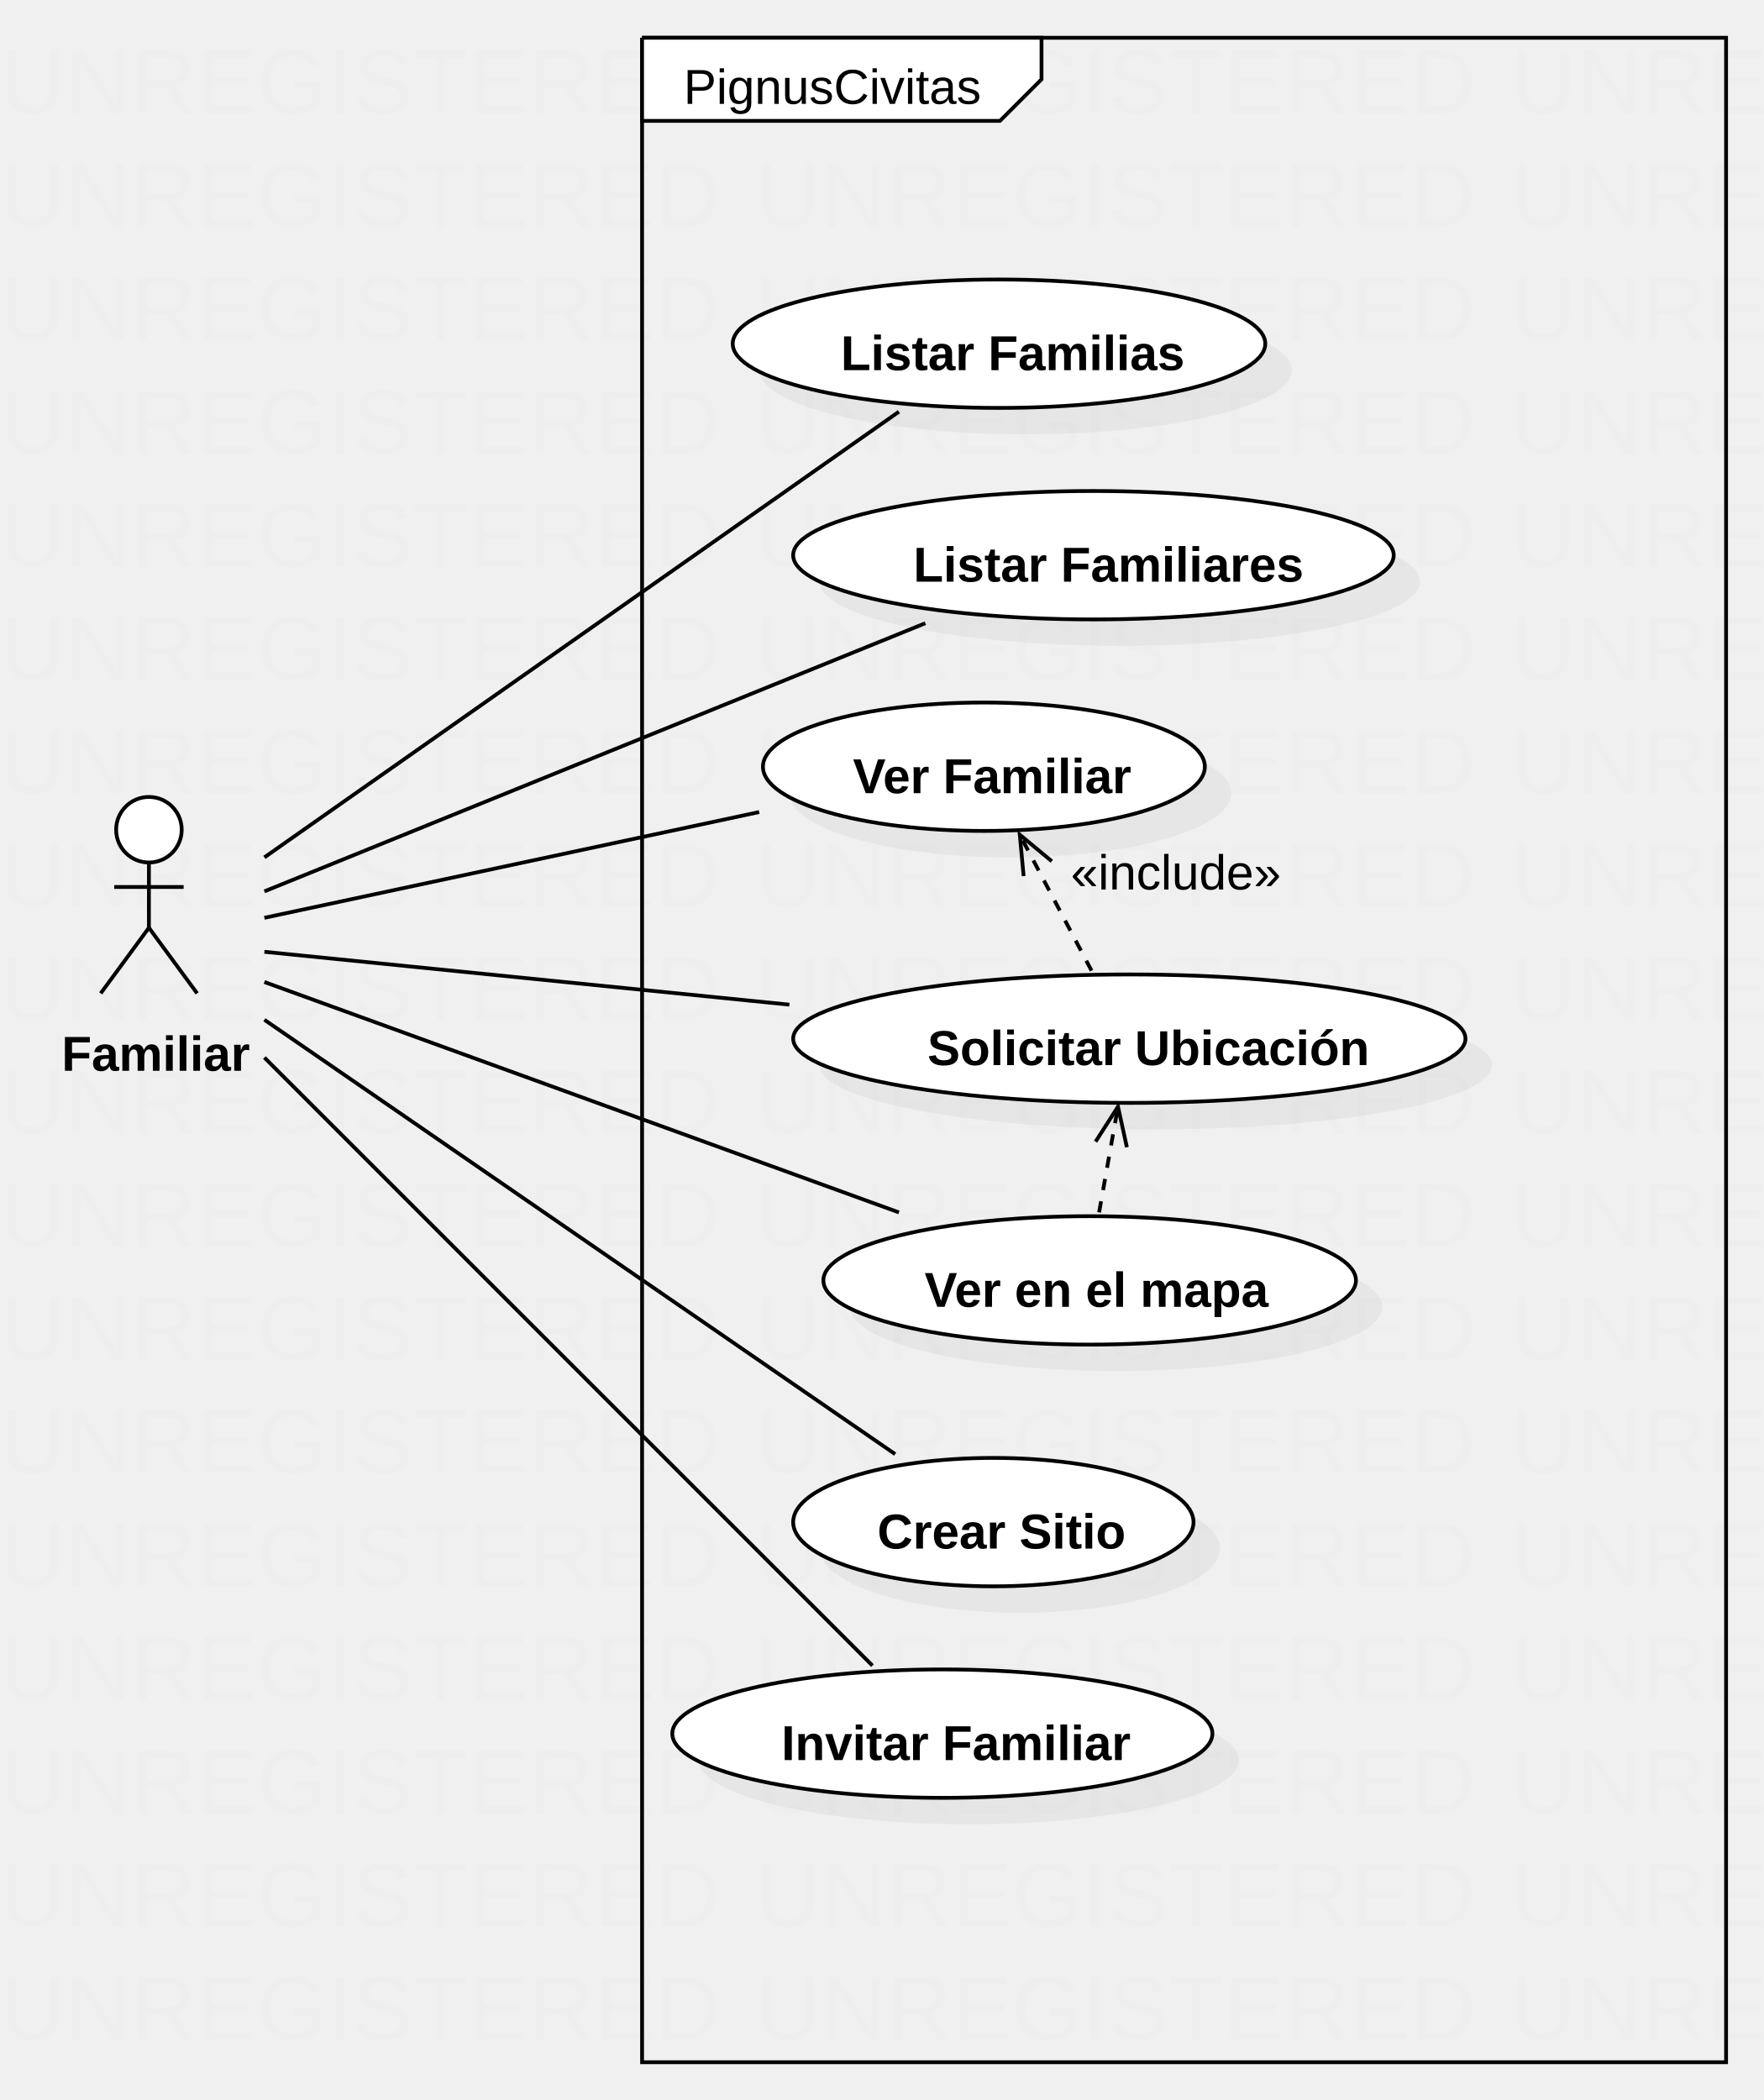
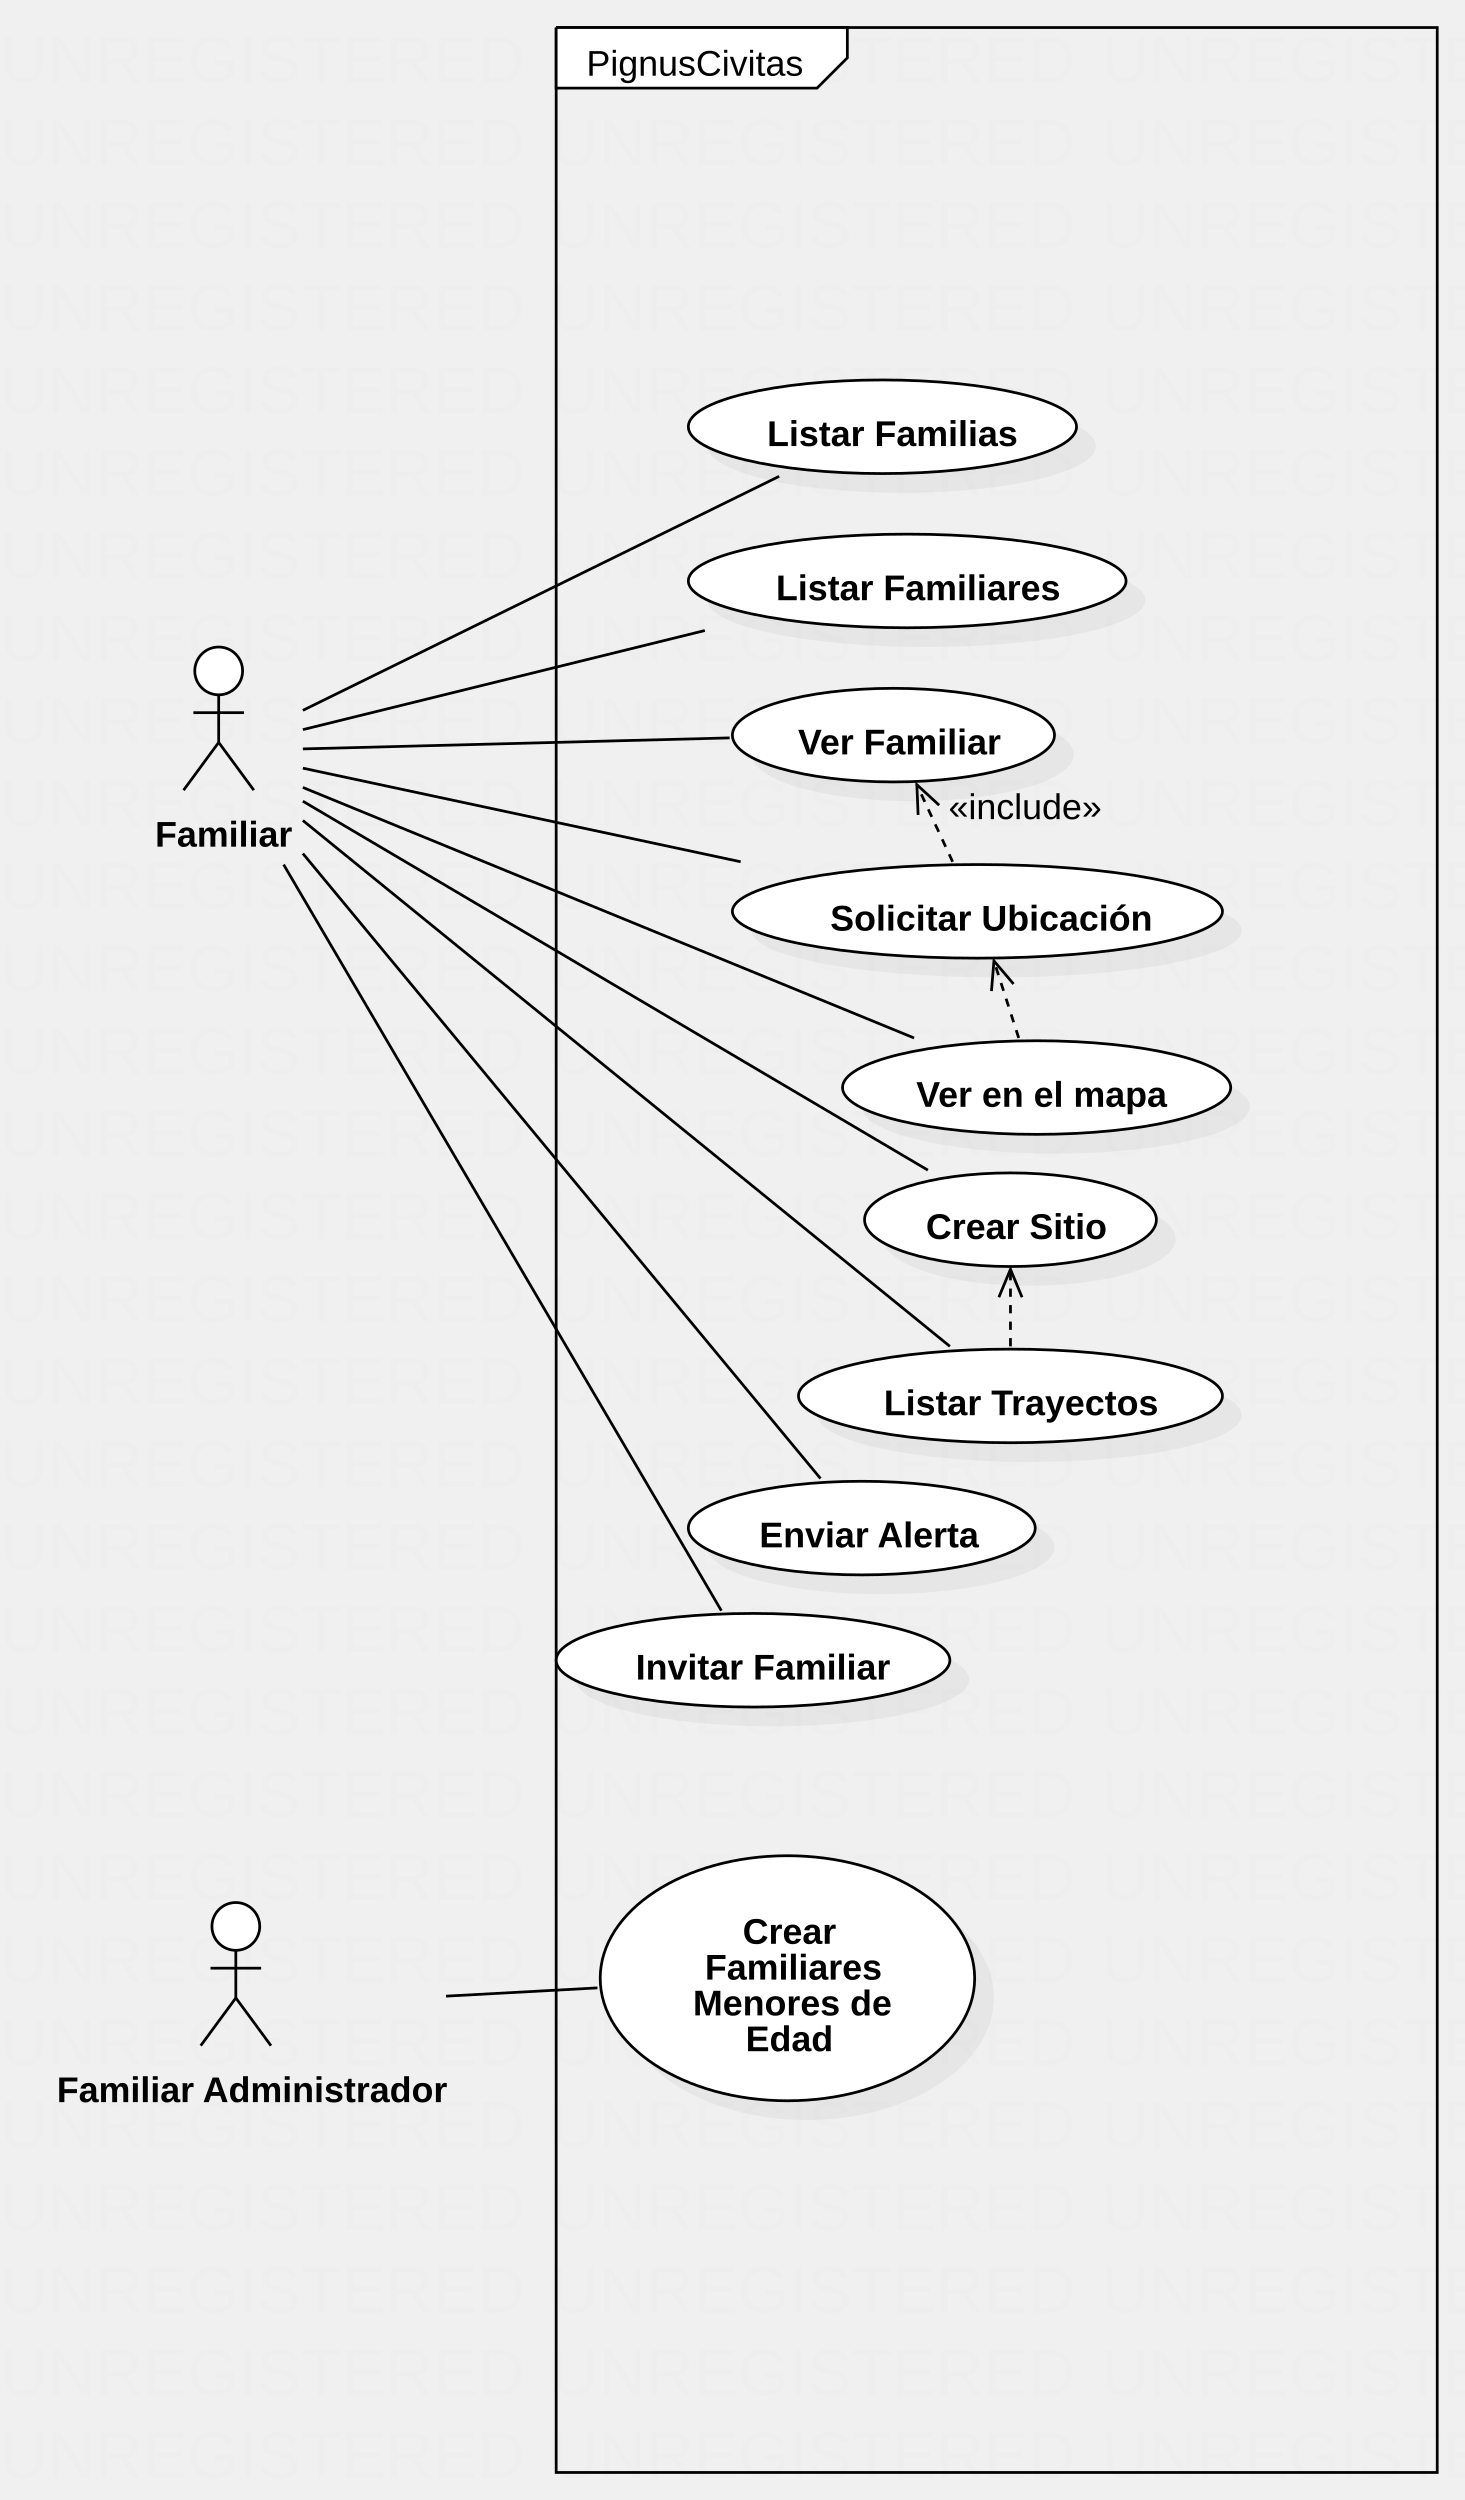
- <svg xmlns="http://www.w3.org/2000/svg" version="1.1" width="467" height="556">
+ <svg xmlns="http://www.w3.org/2000/svg" version="1.1" width="532" height="908">
  <defs />
  <g>
    <text fill="#eeeeee" stroke="none" font-family="Arial" font-size="24px" font-style="normal" font-weight="normal" text-decoration="none" x="0" y="0">UNREGISTERED</text>
    <text fill="#eeeeee" stroke="none" font-family="Arial" font-size="24px" font-style="normal" font-weight="normal" text-decoration="none" x="0" y="30">UNREGISTERED</text>
    <text fill="#eeeeee" stroke="none" font-family="Arial" font-size="24px" font-style="normal" font-weight="normal" text-decoration="none" x="0" y="60">UNREGISTERED</text>
    <text fill="#eeeeee" stroke="none" font-family="Arial" font-size="24px" font-style="normal" font-weight="normal" text-decoration="none" x="0" y="90">UNREGISTERED</text>
    <text fill="#eeeeee" stroke="none" font-family="Arial" font-size="24px" font-style="normal" font-weight="normal" text-decoration="none" x="0" y="120">UNREGISTERED</text>
    <text fill="#eeeeee" stroke="none" font-family="Arial" font-size="24px" font-style="normal" font-weight="normal" text-decoration="none" x="0" y="150">UNREGISTERED</text>
    <text fill="#eeeeee" stroke="none" font-family="Arial" font-size="24px" font-style="normal" font-weight="normal" text-decoration="none" x="0" y="180">UNREGISTERED</text>
    <text fill="#eeeeee" stroke="none" font-family="Arial" font-size="24px" font-style="normal" font-weight="normal" text-decoration="none" x="0" y="210">UNREGISTERED</text>
    <text fill="#eeeeee" stroke="none" font-family="Arial" font-size="24px" font-style="normal" font-weight="normal" text-decoration="none" x="0" y="240">UNREGISTERED</text>
    <text fill="#eeeeee" stroke="none" font-family="Arial" font-size="24px" font-style="normal" font-weight="normal" text-decoration="none" x="0" y="270">UNREGISTERED</text>
    <text fill="#eeeeee" stroke="none" font-family="Arial" font-size="24px" font-style="normal" font-weight="normal" text-decoration="none" x="0" y="300">UNREGISTERED</text>
    <text fill="#eeeeee" stroke="none" font-family="Arial" font-size="24px" font-style="normal" font-weight="normal" text-decoration="none" x="0" y="330">UNREGISTERED</text>
    <text fill="#eeeeee" stroke="none" font-family="Arial" font-size="24px" font-style="normal" font-weight="normal" text-decoration="none" x="0" y="360">UNREGISTERED</text>
    <text fill="#eeeeee" stroke="none" font-family="Arial" font-size="24px" font-style="normal" font-weight="normal" text-decoration="none" x="0" y="390">UNREGISTERED</text>
    <text fill="#eeeeee" stroke="none" font-family="Arial" font-size="24px" font-style="normal" font-weight="normal" text-decoration="none" x="0" y="420">UNREGISTERED</text>
    <text fill="#eeeeee" stroke="none" font-family="Arial" font-size="24px" font-style="normal" font-weight="normal" text-decoration="none" x="0" y="450">UNREGISTERED</text>
    <text fill="#eeeeee" stroke="none" font-family="Arial" font-size="24px" font-style="normal" font-weight="normal" text-decoration="none" x="0" y="480">UNREGISTERED</text>
    <text fill="#eeeeee" stroke="none" font-family="Arial" font-size="24px" font-style="normal" font-weight="normal" text-decoration="none" x="0" y="510">UNREGISTERED</text>
    <text fill="#eeeeee" stroke="none" font-family="Arial" font-size="24px" font-style="normal" font-weight="normal" text-decoration="none" x="0" y="540">UNREGISTERED</text>
+     <text fill="#eeeeee" stroke="none" font-family="Arial" font-size="24px" font-style="normal" font-weight="normal" text-decoration="none" x="0" y="570">UNREGISTERED</text>
+     <text fill="#eeeeee" stroke="none" font-family="Arial" font-size="24px" font-style="normal" font-weight="normal" text-decoration="none" x="0" y="600">UNREGISTERED</text>
+     <text fill="#eeeeee" stroke="none" font-family="Arial" font-size="24px" font-style="normal" font-weight="normal" text-decoration="none" x="0" y="630">UNREGISTERED</text>
+     <text fill="#eeeeee" stroke="none" font-family="Arial" font-size="24px" font-style="normal" font-weight="normal" text-decoration="none" x="0" y="660">UNREGISTERED</text>
+     <text fill="#eeeeee" stroke="none" font-family="Arial" font-size="24px" font-style="normal" font-weight="normal" text-decoration="none" x="0" y="690">UNREGISTERED</text>
+     <text fill="#eeeeee" stroke="none" font-family="Arial" font-size="24px" font-style="normal" font-weight="normal" text-decoration="none" x="0" y="720">UNREGISTERED</text>
+     <text fill="#eeeeee" stroke="none" font-family="Arial" font-size="24px" font-style="normal" font-weight="normal" text-decoration="none" x="0" y="750">UNREGISTERED</text>
+     <text fill="#eeeeee" stroke="none" font-family="Arial" font-size="24px" font-style="normal" font-weight="normal" text-decoration="none" x="0" y="780">UNREGISTERED</text>
+     <text fill="#eeeeee" stroke="none" font-family="Arial" font-size="24px" font-style="normal" font-weight="normal" text-decoration="none" x="0" y="810">UNREGISTERED</text>
+     <text fill="#eeeeee" stroke="none" font-family="Arial" font-size="24px" font-style="normal" font-weight="normal" text-decoration="none" x="0" y="840">UNREGISTERED</text>
+     <text fill="#eeeeee" stroke="none" font-family="Arial" font-size="24px" font-style="normal" font-weight="normal" text-decoration="none" x="0" y="870">UNREGISTERED</text>
+     <text fill="#eeeeee" stroke="none" font-family="Arial" font-size="24px" font-style="normal" font-weight="normal" text-decoration="none" x="0" y="900">UNREGISTERED</text>
    <text fill="#eeeeee" stroke="none" font-family="Arial" font-size="24px" font-style="normal" font-weight="normal" text-decoration="none" x="200" y="0">UNREGISTERED</text>
    <text fill="#eeeeee" stroke="none" font-family="Arial" font-size="24px" font-style="normal" font-weight="normal" text-decoration="none" x="200" y="30">UNREGISTERED</text>
    <text fill="#eeeeee" stroke="none" font-family="Arial" font-size="24px" font-style="normal" font-weight="normal" text-decoration="none" x="200" y="60">UNREGISTERED</text>
    <text fill="#eeeeee" stroke="none" font-family="Arial" font-size="24px" font-style="normal" font-weight="normal" text-decoration="none" x="200" y="90">UNREGISTERED</text>
    <text fill="#eeeeee" stroke="none" font-family="Arial" font-size="24px" font-style="normal" font-weight="normal" text-decoration="none" x="200" y="120">UNREGISTERED</text>
    <text fill="#eeeeee" stroke="none" font-family="Arial" font-size="24px" font-style="normal" font-weight="normal" text-decoration="none" x="200" y="150">UNREGISTERED</text>
    <text fill="#eeeeee" stroke="none" font-family="Arial" font-size="24px" font-style="normal" font-weight="normal" text-decoration="none" x="200" y="180">UNREGISTERED</text>
    <text fill="#eeeeee" stroke="none" font-family="Arial" font-size="24px" font-style="normal" font-weight="normal" text-decoration="none" x="200" y="210">UNREGISTERED</text>
    <text fill="#eeeeee" stroke="none" font-family="Arial" font-size="24px" font-style="normal" font-weight="normal" text-decoration="none" x="200" y="240">UNREGISTERED</text>
    <text fill="#eeeeee" stroke="none" font-family="Arial" font-size="24px" font-style="normal" font-weight="normal" text-decoration="none" x="200" y="270">UNREGISTERED</text>
    <text fill="#eeeeee" stroke="none" font-family="Arial" font-size="24px" font-style="normal" font-weight="normal" text-decoration="none" x="200" y="300">UNREGISTERED</text>
    <text fill="#eeeeee" stroke="none" font-family="Arial" font-size="24px" font-style="normal" font-weight="normal" text-decoration="none" x="200" y="330">UNREGISTERED</text>
    <text fill="#eeeeee" stroke="none" font-family="Arial" font-size="24px" font-style="normal" font-weight="normal" text-decoration="none" x="200" y="360">UNREGISTERED</text>
    <text fill="#eeeeee" stroke="none" font-family="Arial" font-size="24px" font-style="normal" font-weight="normal" text-decoration="none" x="200" y="390">UNREGISTERED</text>
    <text fill="#eeeeee" stroke="none" font-family="Arial" font-size="24px" font-style="normal" font-weight="normal" text-decoration="none" x="200" y="420">UNREGISTERED</text>
    <text fill="#eeeeee" stroke="none" font-family="Arial" font-size="24px" font-style="normal" font-weight="normal" text-decoration="none" x="200" y="450">UNREGISTERED</text>
    <text fill="#eeeeee" stroke="none" font-family="Arial" font-size="24px" font-style="normal" font-weight="normal" text-decoration="none" x="200" y="480">UNREGISTERED</text>
    <text fill="#eeeeee" stroke="none" font-family="Arial" font-size="24px" font-style="normal" font-weight="normal" text-decoration="none" x="200" y="510">UNREGISTERED</text>
    <text fill="#eeeeee" stroke="none" font-family="Arial" font-size="24px" font-style="normal" font-weight="normal" text-decoration="none" x="200" y="540">UNREGISTERED</text>
+     <text fill="#eeeeee" stroke="none" font-family="Arial" font-size="24px" font-style="normal" font-weight="normal" text-decoration="none" x="200" y="570">UNREGISTERED</text>
+     <text fill="#eeeeee" stroke="none" font-family="Arial" font-size="24px" font-style="normal" font-weight="normal" text-decoration="none" x="200" y="600">UNREGISTERED</text>
+     <text fill="#eeeeee" stroke="none" font-family="Arial" font-size="24px" font-style="normal" font-weight="normal" text-decoration="none" x="200" y="630">UNREGISTERED</text>
+     <text fill="#eeeeee" stroke="none" font-family="Arial" font-size="24px" font-style="normal" font-weight="normal" text-decoration="none" x="200" y="660">UNREGISTERED</text>
+     <text fill="#eeeeee" stroke="none" font-family="Arial" font-size="24px" font-style="normal" font-weight="normal" text-decoration="none" x="200" y="690">UNREGISTERED</text>
+     <text fill="#eeeeee" stroke="none" font-family="Arial" font-size="24px" font-style="normal" font-weight="normal" text-decoration="none" x="200" y="720">UNREGISTERED</text>
+     <text fill="#eeeeee" stroke="none" font-family="Arial" font-size="24px" font-style="normal" font-weight="normal" text-decoration="none" x="200" y="750">UNREGISTERED</text>
+     <text fill="#eeeeee" stroke="none" font-family="Arial" font-size="24px" font-style="normal" font-weight="normal" text-decoration="none" x="200" y="780">UNREGISTERED</text>
+     <text fill="#eeeeee" stroke="none" font-family="Arial" font-size="24px" font-style="normal" font-weight="normal" text-decoration="none" x="200" y="810">UNREGISTERED</text>
+     <text fill="#eeeeee" stroke="none" font-family="Arial" font-size="24px" font-style="normal" font-weight="normal" text-decoration="none" x="200" y="840">UNREGISTERED</text>
+     <text fill="#eeeeee" stroke="none" font-family="Arial" font-size="24px" font-style="normal" font-weight="normal" text-decoration="none" x="200" y="870">UNREGISTERED</text>
+     <text fill="#eeeeee" stroke="none" font-family="Arial" font-size="24px" font-style="normal" font-weight="normal" text-decoration="none" x="200" y="900">UNREGISTERED</text>
    <text fill="#eeeeee" stroke="none" font-family="Arial" font-size="24px" font-style="normal" font-weight="normal" text-decoration="none" x="400" y="0">UNREGISTERED</text>
    <text fill="#eeeeee" stroke="none" font-family="Arial" font-size="24px" font-style="normal" font-weight="normal" text-decoration="none" x="400" y="30">UNREGISTERED</text>
    <text fill="#eeeeee" stroke="none" font-family="Arial" font-size="24px" font-style="normal" font-weight="normal" text-decoration="none" x="400" y="60">UNREGISTERED</text>
    <text fill="#eeeeee" stroke="none" font-family="Arial" font-size="24px" font-style="normal" font-weight="normal" text-decoration="none" x="400" y="90">UNREGISTERED</text>
    <text fill="#eeeeee" stroke="none" font-family="Arial" font-size="24px" font-style="normal" font-weight="normal" text-decoration="none" x="400" y="120">UNREGISTERED</text>
    <text fill="#eeeeee" stroke="none" font-family="Arial" font-size="24px" font-style="normal" font-weight="normal" text-decoration="none" x="400" y="150">UNREGISTERED</text>
    <text fill="#eeeeee" stroke="none" font-family="Arial" font-size="24px" font-style="normal" font-weight="normal" text-decoration="none" x="400" y="180">UNREGISTERED</text>
    <text fill="#eeeeee" stroke="none" font-family="Arial" font-size="24px" font-style="normal" font-weight="normal" text-decoration="none" x="400" y="210">UNREGISTERED</text>
    <text fill="#eeeeee" stroke="none" font-family="Arial" font-size="24px" font-style="normal" font-weight="normal" text-decoration="none" x="400" y="240">UNREGISTERED</text>
    <text fill="#eeeeee" stroke="none" font-family="Arial" font-size="24px" font-style="normal" font-weight="normal" text-decoration="none" x="400" y="270">UNREGISTERED</text>
    <text fill="#eeeeee" stroke="none" font-family="Arial" font-size="24px" font-style="normal" font-weight="normal" text-decoration="none" x="400" y="300">UNREGISTERED</text>
    <text fill="#eeeeee" stroke="none" font-family="Arial" font-size="24px" font-style="normal" font-weight="normal" text-decoration="none" x="400" y="330">UNREGISTERED</text>
    <text fill="#eeeeee" stroke="none" font-family="Arial" font-size="24px" font-style="normal" font-weight="normal" text-decoration="none" x="400" y="360">UNREGISTERED</text>
    <text fill="#eeeeee" stroke="none" font-family="Arial" font-size="24px" font-style="normal" font-weight="normal" text-decoration="none" x="400" y="390">UNREGISTERED</text>
    <text fill="#eeeeee" stroke="none" font-family="Arial" font-size="24px" font-style="normal" font-weight="normal" text-decoration="none" x="400" y="420">UNREGISTERED</text>
    <text fill="#eeeeee" stroke="none" font-family="Arial" font-size="24px" font-style="normal" font-weight="normal" text-decoration="none" x="400" y="450">UNREGISTERED</text>
    <text fill="#eeeeee" stroke="none" font-family="Arial" font-size="24px" font-style="normal" font-weight="normal" text-decoration="none" x="400" y="480">UNREGISTERED</text>
    <text fill="#eeeeee" stroke="none" font-family="Arial" font-size="24px" font-style="normal" font-weight="normal" text-decoration="none" x="400" y="510">UNREGISTERED</text>
    <text fill="#eeeeee" stroke="none" font-family="Arial" font-size="24px" font-style="normal" font-weight="normal" text-decoration="none" x="400" y="540">UNREGISTERED</text>
-     <g transform="translate(-414,-38) scale(1,1)">
-       <path fill="none" stroke="#000000" d="M 584 48 L 871 48 L 871 584 L 584 584 L 584 48" stroke-miterlimit="10" />
-     </g>
-     <g transform="translate(-414,-38) scale(1,1)">
-       <path fill="#ffffff" stroke="none" d="M 584 48 L 584 70 L 678.755 70 L 689.755 59 L 689.755 48 L 584 48" />
-     </g>
-     <g transform="translate(-414,-38) scale(1,1)">
-       <path fill="none" stroke="#000000" d="M 584 48 L 584 70 L 678.755 70 L 689.755 59 L 689.755 48 L 584 48 L 584 48" stroke-miterlimit="10" />
-     </g>
-     <g transform="translate(-414,-38) scale(1,1)">
-       <g>
-         <path fill="none" stroke="none" />
-         <text fill="#000000" stroke="none" font-family="Arial" font-size="13px" font-style="normal" font-weight="normal" text-decoration="none" x="595" y="65.5">PignusCivitas</text>
-       </g>
-     </g>
-     <g transform="translate(-414,-38) scale(1,1)">
-       <g>
-         <path fill="none" stroke="none" />
-         <text fill="#000000" stroke="none" font-family="Arial" font-size="13px" font-style="normal" font-weight="bold" text-decoration="none" x="589" y="65.5" />
-       </g>
-     </g>
-     <g transform="translate(-414,-38) scale(1,1)">
+     <text fill="#eeeeee" stroke="none" font-family="Arial" font-size="24px" font-style="normal" font-weight="normal" text-decoration="none" x="400" y="570">UNREGISTERED</text>
+     <text fill="#eeeeee" stroke="none" font-family="Arial" font-size="24px" font-style="normal" font-weight="normal" text-decoration="none" x="400" y="600">UNREGISTERED</text>
+     <text fill="#eeeeee" stroke="none" font-family="Arial" font-size="24px" font-style="normal" font-weight="normal" text-decoration="none" x="400" y="630">UNREGISTERED</text>
+     <text fill="#eeeeee" stroke="none" font-family="Arial" font-size="24px" font-style="normal" font-weight="normal" text-decoration="none" x="400" y="660">UNREGISTERED</text>
+     <text fill="#eeeeee" stroke="none" font-family="Arial" font-size="24px" font-style="normal" font-weight="normal" text-decoration="none" x="400" y="690">UNREGISTERED</text>
+     <text fill="#eeeeee" stroke="none" font-family="Arial" font-size="24px" font-style="normal" font-weight="normal" text-decoration="none" x="400" y="720">UNREGISTERED</text>
+     <text fill="#eeeeee" stroke="none" font-family="Arial" font-size="24px" font-style="normal" font-weight="normal" text-decoration="none" x="400" y="750">UNREGISTERED</text>
+     <text fill="#eeeeee" stroke="none" font-family="Arial" font-size="24px" font-style="normal" font-weight="normal" text-decoration="none" x="400" y="780">UNREGISTERED</text>
+     <text fill="#eeeeee" stroke="none" font-family="Arial" font-size="24px" font-style="normal" font-weight="normal" text-decoration="none" x="400" y="810">UNREGISTERED</text>
+     <text fill="#eeeeee" stroke="none" font-family="Arial" font-size="24px" font-style="normal" font-weight="normal" text-decoration="none" x="400" y="840">UNREGISTERED</text>
+     <text fill="#eeeeee" stroke="none" font-family="Arial" font-size="24px" font-style="normal" font-weight="normal" text-decoration="none" x="400" y="870">UNREGISTERED</text>
+     <text fill="#eeeeee" stroke="none" font-family="Arial" font-size="24px" font-style="normal" font-weight="normal" text-decoration="none" x="400" y="900">UNREGISTERED</text>
+     <g transform="translate(-374,-14) scale(1,1)">
+       <path fill="none" stroke="#000000" d="M 576 24 L 896 24 L 896 912 L 576 912 L 576 24" stroke-miterlimit="10" />
+     </g>
+     <g transform="translate(-374,-14) scale(1,1)">
+       <path fill="#ffffff" stroke="none" d="M 576 24 L 576 46 L 670.755 46 L 681.755 35 L 681.755 24 L 576 24" />
+     </g>
+     <g transform="translate(-374,-14) scale(1,1)">
+       <path fill="none" stroke="#000000" d="M 576 24 L 576 46 L 670.755 46 L 681.755 35 L 681.755 24 L 576 24 L 576 24" stroke-miterlimit="10" />
+     </g>
+     <g transform="translate(-374,-14) scale(1,1)">
+       <g>
+         <path fill="none" stroke="none" />
+         <text fill="#000000" stroke="none" font-family="Arial" font-size="13px" font-style="normal" font-weight="normal" text-decoration="none" x="587" y="41.5">PignusCivitas</text>
+       </g>
+     </g>
+     <g transform="translate(-374,-14) scale(1,1)">
+       <g>
+         <path fill="none" stroke="none" />
+         <text fill="#000000" stroke="none" font-family="Arial" font-size="13px" font-style="normal" font-weight="bold" text-decoration="none" x="581" y="41.5" />
+       </g>
+     </g>
+     <g transform="translate(-374,-14) scale(1,1)">
      <path fill="#ffffff" stroke="none" d="M 444.748 257.68 C 444.748 252.886 448.634 249 453.427 249 C 458.221 249 462.107 252.886 462.107 257.68 C 462.107 262.474 458.221 266.36 453.427 266.36 C 448.634 266.36 444.748 262.474 444.748 257.68 Z" />
    </g>
-     <g transform="translate(-414,-38) scale(1,1)">
+     <g transform="translate(-374,-14) scale(1,1)">
      <path fill="none" stroke="#000000" d="M 444.748 257.68 C 444.748 252.886 448.634 249 453.427 249 C 458.221 249 462.107 252.886 462.107 257.68 C 462.107 262.474 458.221 266.36 453.427 266.36 C 448.634 266.36 444.748 262.474 444.748 257.68 Z" stroke-miterlimit="10" />
    </g>
-     <g transform="translate(-414,-38) scale(1,1)">
+     <g transform="translate(-374,-14) scale(1,1)">
      <path fill="none" stroke="#000000" d="M 453.427 266.36 L 453.427 283.64" stroke-miterlimit="10" />
    </g>
-     <g transform="translate(-414,-38) scale(1,1)">
+     <g transform="translate(-374,-14) scale(1,1)">
      <path fill="none" stroke="#000000" d="M 444.237 272.84 L 462.617 272.84" stroke-miterlimit="10" />
    </g>
-     <g transform="translate(-414,-38) scale(1,1)">
+     <g transform="translate(-374,-14) scale(1,1)">
      <path fill="none" stroke="#000000" d="M 453.427 283.64 L 440.664 301" stroke-miterlimit="10" />
    </g>
-     <g transform="translate(-414,-38) scale(1,1)">
+     <g transform="translate(-374,-14) scale(1,1)">
      <path fill="none" stroke="#000000" d="M 453.427 283.64 L 466.191 301" stroke-miterlimit="10" />
    </g>
-     <g transform="translate(-414,-38) scale(1,1)">
+     <g transform="translate(-374,-14) scale(1,1)">
      <g>
        <path fill="none" stroke="none" />
        <text fill="#000000" stroke="none" font-family="Arial" font-size="13px" font-style="normal" font-weight="bold" text-decoration="none" x="430.315" y="321.5">Familiar</text>
      </g>
    </g>
-     <g transform="translate(-414,-38) scale(1,1)">
-       <path fill="#C0C0C0" stroke="none" d="M 615 136 C 615 126.611 646.564 119 685.5 119 C 724.436 119 756 126.611 756 136 C 756 145.389 724.436 153 685.5 153 C 646.564 153 615 145.389 615 136 Z" opacity="0.2" />
-     </g>
-     <g transform="translate(-414,-38) scale(1,1)">
-       <path fill="#ffffff" stroke="none" d="M 608 129 C 608 119.611 639.564 112 678.5 112 C 717.436 112 749 119.611 749 129 C 749 138.389 717.436 146 678.5 146 C 639.564 146 608 138.389 608 129 Z" />
-     </g>
-     <g transform="translate(-414,-38) scale(1,1)">
-       <path fill="none" stroke="#000000" d="M 608 129 C 608 119.611 639.564 112 678.5 112 C 717.436 112 749 119.611 749 129 C 749 138.389 717.436 146 678.5 146 C 639.564 146 608 138.389 608 129 Z" stroke-miterlimit="10" />
-     </g>
-     <g transform="translate(-414,-38) scale(1,1)">
-       <g>
-         <path fill="none" stroke="none" />
-         <text fill="#000000" stroke="none" font-family="Arial" font-size="13px" font-style="normal" font-weight="bold" text-decoration="none" x="636.602" y="136">Listar Familias</text>
-       </g>
-     </g>
-     <g transform="translate(-414,-38) scale(1,1)">
-       <path fill="none" stroke="#000000" d="M 484 265 L 652 147" stroke-miterlimit="10" />
-     </g>
-     <g transform="translate(-414,-38) scale(1,1)">
-       <path fill="#C0C0C0" stroke="none" d="M 631 192 C 631 182.611 666.593 175 710.5 175 C 754.407 175 790 182.611 790 192 C 790 201.389 754.407 209 710.5 209 C 666.593 209 631 201.389 631 192 Z" opacity="0.2" />
-     </g>
-     <g transform="translate(-414,-38) scale(1,1)">
-       <path fill="#ffffff" stroke="none" d="M 624 185 C 624 175.611 659.593 168 703.5 168 C 747.407 168 783 175.611 783 185 C 783 194.389 747.407 202 703.5 202 C 659.593 202 624 194.389 624 185 Z" />
-     </g>
-     <g transform="translate(-414,-38) scale(1,1)">
-       <path fill="none" stroke="#000000" d="M 624 185 C 624 175.611 659.593 168 703.5 168 C 747.407 168 783 175.611 783 185 C 783 194.389 747.407 202 703.5 202 C 659.593 202 624 194.389 624 185 Z" stroke-miterlimit="10" />
-     </g>
-     <g transform="translate(-414,-38) scale(1,1)">
-       <g>
-         <path fill="none" stroke="none" />
-         <text fill="#000000" stroke="none" font-family="Arial" font-size="13px" font-style="normal" font-weight="bold" text-decoration="none" x="655.823" y="192">Listar Familiares</text>
-       </g>
-     </g>
-     <g transform="translate(-414,-38) scale(1,1)">
-       <path fill="none" stroke="#000000" d="M 484 274 L 659 203" stroke-miterlimit="10" />
-     </g>
-     <g transform="translate(-414,-38) scale(1,1)">
-       <path fill="#C0C0C0" stroke="none" d="M 623 248 C 623 238.611 649.191 231 681.5 231 C 713.809 231 740 238.611 740 248 C 740 257.389 713.809 265 681.5 265 C 649.191 265 623 257.389 623 248 Z" opacity="0.2" />
-     </g>
-     <g transform="translate(-414,-38) scale(1,1)">
-       <path fill="#ffffff" stroke="none" d="M 616 241 C 616 231.611 642.191 224 674.5 224 C 706.809 224 733 231.611 733 241 C 733 250.389 706.809 258 674.5 258 C 642.191 258 616 250.389 616 241 Z" />
-     </g>
-     <g transform="translate(-414,-38) scale(1,1)">
-       <path fill="none" stroke="#000000" d="M 616 241 C 616 231.611 642.191 224 674.5 224 C 706.809 224 733 231.611 733 241 C 733 250.389 706.809 258 674.5 258 C 642.191 258 616 250.389 616 241 Z" stroke-miterlimit="10" />
-     </g>
-     <g transform="translate(-414,-38) scale(1,1)">
-       <g>
-         <path fill="none" stroke="none" />
-         <text fill="#000000" stroke="none" font-family="Arial" font-size="13px" font-style="normal" font-weight="bold" text-decoration="none" x="639.826" y="248">Ver Familiar</text>
-       </g>
-     </g>
-     <g transform="translate(-414,-38) scale(1,1)">
-       <path fill="none" stroke="#000000" d="M 484 281 L 615 253" stroke-miterlimit="10" />
-     </g>
-     <g transform="translate(-414,-38) scale(1,1)">
-       <path fill="#C0C0C0" stroke="none" d="M 631 320 C 631 310.611 670.847 303 720 303 C 769.153 303 809 310.611 809 320 C 809 329.389 769.153 337 720 337 C 670.847 337 631 329.389 631 320 Z" opacity="0.2" />
-     </g>
-     <g transform="translate(-414,-38) scale(1,1)">
-       <path fill="#ffffff" stroke="none" d="M 624 313 C 624 303.611 663.847 296 713 296 C 762.153 296 802 303.611 802 313 C 802 322.389 762.153 330 713 330 C 663.847 330 624 322.389 624 313 Z" />
-     </g>
-     <g transform="translate(-414,-38) scale(1,1)">
-       <path fill="none" stroke="#000000" d="M 624 313 C 624 303.611 663.847 296 713 296 C 762.153 296 802 303.611 802 313 C 802 322.389 762.153 330 713 330 C 663.847 330 624 322.389 624 313 Z" stroke-miterlimit="10" />
-     </g>
-     <g transform="translate(-414,-38) scale(1,1)">
-       <g>
-         <path fill="none" stroke="none" />
-         <text fill="#000000" stroke="none" font-family="Arial" font-size="13px" font-style="normal" font-weight="bold" text-decoration="none" x="659.534" y="320">Solicitar Ubicación</text>
-       </g>
-     </g>
-     <g transform="translate(-414,-38) scale(1,1)">
-       <path fill="none" stroke="#000000" d="M 484 290 L 623 304" stroke-miterlimit="10" />
-     </g>
-     <g transform="translate(-414,-38) scale(1,1)">
-       <path fill="none" stroke="#000000" d="M 703 295 L 684 259" stroke-miterlimit="10" stroke-dasharray="3" />
-     </g>
-     <g transform="translate(-414,-38) scale(1,1)">
-       <path fill="none" stroke="#000000" d="M 692.466 266.023 L 684 259 L 685.021 269.953" stroke-miterlimit="10" />
-     </g>
-     <g transform="translate(-414,-38) scale(1,1)">
-       <g>
-         <path fill="none" stroke="none" />
-         <text fill="#000000" stroke="none" font-family="Arial" font-size="13px" font-style="normal" font-weight="normal" text-decoration="none" x="697.5" y="273.5">«include»</text>
-       </g>
-     </g>
-     <g transform="translate(-414,-38) scale(1,1)">
-       <path fill="#C0C0C0" stroke="none" d="M 639 384 C 639 374.611 670.564 367 709.5 367 C 748.436 367 780 374.611 780 384 C 780 393.389 748.436 401 709.5 401 C 670.564 401 639 393.389 639 384 Z" opacity="0.2" />
-     </g>
-     <g transform="translate(-414,-38) scale(1,1)">
-       <path fill="#ffffff" stroke="none" d="M 632 377 C 632 367.611 663.564 360 702.5 360 C 741.436 360 773 367.611 773 377 C 773 386.389 741.436 394 702.5 394 C 663.564 394 632 386.389 632 377 Z" />
-     </g>
-     <g transform="translate(-414,-38) scale(1,1)">
-       <path fill="none" stroke="#000000" d="M 632 377 C 632 367.611 663.564 360 702.5 360 C 741.436 360 773 367.611 773 377 C 773 386.389 741.436 394 702.5 394 C 663.564 394 632 386.389 632 377 Z" stroke-miterlimit="10" />
-     </g>
-     <g transform="translate(-414,-38) scale(1,1)">
-       <g>
-         <path fill="none" stroke="none" />
-         <text fill="#000000" stroke="none" font-family="Arial" font-size="13px" font-style="normal" font-weight="bold" text-decoration="none" x="658.777" y="384">Ver en el mapa</text>
-       </g>
-     </g>
-     <g transform="translate(-414,-38) scale(1,1)">
-       <path fill="none" stroke="#000000" d="M 484 298 L 652 359" stroke-miterlimit="10" />
-     </g>
-     <g transform="translate(-414,-38) scale(1,1)">
-       <path fill="#C0C0C0" stroke="none" d="M 631 448 C 631 438.611 654.729 431 684 431 C 713.271 431 737 438.611 737 448 C 737 457.389 713.271 465 684 465 C 654.729 465 631 457.389 631 448 Z" opacity="0.2" />
-     </g>
-     <g transform="translate(-414,-38) scale(1,1)">
-       <path fill="#ffffff" stroke="none" d="M 624 441 C 624 431.611 647.729 424 677 424 C 706.271 424 730 431.611 730 441 C 730 450.389 706.271 458 677 458 C 647.729 458 624 450.389 624 441 Z" />
-     </g>
-     <g transform="translate(-414,-38) scale(1,1)">
-       <path fill="none" stroke="#000000" d="M 624 441 C 624 431.611 647.729 424 677 424 C 706.271 424 730 431.611 730 441 C 730 450.389 706.271 458 677 458 C 647.729 458 624 450.389 624 441 Z" stroke-miterlimit="10" />
-     </g>
-     <g transform="translate(-414,-38) scale(1,1)">
-       <g>
-         <path fill="none" stroke="none" />
-         <text fill="#000000" stroke="none" font-family="Arial" font-size="13px" font-style="normal" font-weight="bold" text-decoration="none" x="646.296" y="448">Crear Sitio</text>
-       </g>
-     </g>
-     <g transform="translate(-414,-38) scale(1,1)">
-       <path fill="none" stroke="#000000" d="M 484 308 L 651 423" stroke-miterlimit="10" />
-     </g>
-     <g transform="translate(-414,-38) scale(1,1)">
-       <path fill="none" stroke="#000000" d="M 705 359 L 710 331" stroke-miterlimit="10" stroke-dasharray="3" />
-     </g>
-     <g transform="translate(-414,-38) scale(1,1)">
-       <path fill="none" stroke="#000000" d="M 712.357 341.744 L 710 331 L 704.07 340.264" stroke-miterlimit="10" />
-     </g>
-     <g transform="translate(-414,-38) scale(1,1)">
-       <path fill="#C0C0C0" stroke="none" d="M 599 504 C 599 494.611 631.012 487 670.5 487 C 709.988 487 742 494.611 742 504 C 742 513.389 709.988 521 670.5 521 C 631.012 521 599 513.389 599 504 Z" opacity="0.2" />
-     </g>
-     <g transform="translate(-414,-38) scale(1,1)">
-       <path fill="#ffffff" stroke="none" d="M 592 497 C 592 487.611 624.012 480 663.5 480 C 702.988 480 735 487.611 735 497 C 735 506.389 702.988 514 663.5 514 C 624.012 514 592 506.389 592 497 Z" />
-     </g>
-     <g transform="translate(-414,-38) scale(1,1)">
-       <path fill="none" stroke="#000000" d="M 592 497 C 592 487.611 624.012 480 663.5 480 C 702.988 480 735 487.611 735 497 C 735 506.389 702.988 514 663.5 514 C 624.012 514 592 506.389 592 497 Z" stroke-miterlimit="10" />
-     </g>
-     <g transform="translate(-414,-38) scale(1,1)">
-       <g>
-         <path fill="none" stroke="none" />
-         <text fill="#000000" stroke="none" font-family="Arial" font-size="13px" font-style="normal" font-weight="bold" text-decoration="none" x="620.882" y="504">Invitar Familiar</text>
-       </g>
-     </g>
-     <g transform="translate(-414,-38) scale(1,1)">
-       <path fill="none" stroke="#000000" d="M 484 318 L 645 479" stroke-miterlimit="10" />
+     <g transform="translate(-374,-14) scale(1,1)">
+       <path fill="#C0C0C0" stroke="none" d="M 631 176 C 631 166.611 662.564 159 701.5 159 C 740.436 159 772 166.611 772 176 C 772 185.389 740.436 193 701.5 193 C 662.564 193 631 185.389 631 176 Z" opacity="0.2" />
+     </g>
+     <g transform="translate(-374,-14) scale(1,1)">
+       <path fill="#ffffff" stroke="none" d="M 624 169 C 624 159.611 655.564 152 694.5 152 C 733.436 152 765 159.611 765 169 C 765 178.389 733.436 186 694.5 186 C 655.564 186 624 178.389 624 169 Z" />
+     </g>
+     <g transform="translate(-374,-14) scale(1,1)">
+       <path fill="none" stroke="#000000" d="M 624 169 C 624 159.611 655.564 152 694.5 152 C 733.436 152 765 159.611 765 169 C 765 178.389 733.436 186 694.5 186 C 655.564 186 624 178.389 624 169 Z" stroke-miterlimit="10" />
+     </g>
+     <g transform="translate(-374,-14) scale(1,1)">
+       <g>
+         <path fill="none" stroke="none" />
+         <text fill="#000000" stroke="none" font-family="Arial" font-size="13px" font-style="normal" font-weight="bold" text-decoration="none" x="652.602" y="176">Listar Familias</text>
+       </g>
+     </g>
+     <g transform="translate(-374,-14) scale(1,1)">
+       <path fill="none" stroke="#000000" d="M 484 272 L 657 187" stroke-miterlimit="10" />
+     </g>
+     <g transform="translate(-374,-14) scale(1,1)">
+       <path fill="#C0C0C0" stroke="none" d="M 631 232 C 631 222.611 666.593 215 710.5 215 C 754.407 215 790 222.611 790 232 C 790 241.389 754.407 249 710.5 249 C 666.593 249 631 241.389 631 232 Z" opacity="0.2" />
+     </g>
+     <g transform="translate(-374,-14) scale(1,1)">
+       <path fill="#ffffff" stroke="none" d="M 624 225 C 624 215.611 659.593 208 703.5 208 C 747.407 208 783 215.611 783 225 C 783 234.389 747.407 242 703.5 242 C 659.593 242 624 234.389 624 225 Z" />
+     </g>
+     <g transform="translate(-374,-14) scale(1,1)">
+       <path fill="none" stroke="#000000" d="M 624 225 C 624 215.611 659.593 208 703.5 208 C 747.407 208 783 215.611 783 225 C 783 234.389 747.407 242 703.5 242 C 659.593 242 624 234.389 624 225 Z" stroke-miterlimit="10" />
+     </g>
+     <g transform="translate(-374,-14) scale(1,1)">
+       <g>
+         <path fill="none" stroke="none" />
+         <text fill="#000000" stroke="none" font-family="Arial" font-size="13px" font-style="normal" font-weight="bold" text-decoration="none" x="655.823" y="232">Listar Familiares</text>
+       </g>
+     </g>
+     <g transform="translate(-374,-14) scale(1,1)">
+       <path fill="none" stroke="#000000" d="M 484 279 L 630 243" stroke-miterlimit="10" />
+     </g>
+     <g transform="translate(-374,-14) scale(1,1)">
+       <path fill="#C0C0C0" stroke="none" d="M 647 288 C 647 278.611 673.191 271 705.5 271 C 737.809 271 764 278.611 764 288 C 764 297.389 737.809 305 705.5 305 C 673.191 305 647 297.389 647 288 Z" opacity="0.2" />
+     </g>
+     <g transform="translate(-374,-14) scale(1,1)">
+       <path fill="#ffffff" stroke="none" d="M 640 281 C 640 271.611 666.191 264 698.5 264 C 730.809 264 757 271.611 757 281 C 757 290.389 730.809 298 698.5 298 C 666.191 298 640 290.389 640 281 Z" />
+     </g>
+     <g transform="translate(-374,-14) scale(1,1)">
+       <path fill="none" stroke="#000000" d="M 640 281 C 640 271.611 666.191 264 698.5 264 C 730.809 264 757 271.611 757 281 C 757 290.389 730.809 298 698.5 298 C 666.191 298 640 290.389 640 281 Z" stroke-miterlimit="10" />
+     </g>
+     <g transform="translate(-374,-14) scale(1,1)">
+       <g>
+         <path fill="none" stroke="none" />
+         <text fill="#000000" stroke="none" font-family="Arial" font-size="13px" font-style="normal" font-weight="bold" text-decoration="none" x="663.826" y="288">Ver Familiar</text>
+       </g>
+     </g>
+     <g transform="translate(-374,-14) scale(1,1)">
+       <path fill="none" stroke="#000000" d="M 484 286 L 639 282" stroke-miterlimit="10" />
+     </g>
+     <g transform="translate(-374,-14) scale(1,1)">
+       <path fill="#C0C0C0" stroke="none" d="M 647 352 C 647 342.611 686.847 335 736 335 C 785.153 335 825 342.611 825 352 C 825 361.389 785.153 369 736 369 C 686.847 369 647 361.389 647 352 Z" opacity="0.2" />
+     </g>
+     <g transform="translate(-374,-14) scale(1,1)">
+       <path fill="#ffffff" stroke="none" d="M 640 345 C 640 335.611 679.847 328 729 328 C 778.153 328 818 335.611 818 345 C 818 354.389 778.153 362 729 362 C 679.847 362 640 354.389 640 345 Z" />
+     </g>
+     <g transform="translate(-374,-14) scale(1,1)">
+       <path fill="none" stroke="#000000" d="M 640 345 C 640 335.611 679.847 328 729 328 C 778.153 328 818 335.611 818 345 C 818 354.389 778.153 362 729 362 C 679.847 362 640 354.389 640 345 Z" stroke-miterlimit="10" />
+     </g>
+     <g transform="translate(-374,-14) scale(1,1)">
+       <g>
+         <path fill="none" stroke="none" />
+         <text fill="#000000" stroke="none" font-family="Arial" font-size="13px" font-style="normal" font-weight="bold" text-decoration="none" x="675.534" y="352">Solicitar Ubicación</text>
+       </g>
+     </g>
+     <g transform="translate(-374,-14) scale(1,1)">
+       <path fill="none" stroke="#000000" d="M 484 293 L 643 327" stroke-miterlimit="10" />
+     </g>
+     <g transform="translate(-374,-14) scale(1,1)">
+       <path fill="none" stroke="#000000" d="M 720 327 L 707 299" stroke-miterlimit="10" stroke-dasharray="3" />
+     </g>
+     <g transform="translate(-374,-14) scale(1,1)">
+       <path fill="none" stroke="#000000" d="M 715.098 306.445 L 707 299 L 707.462 309.99" stroke-miterlimit="10" />
+     </g>
+     <g transform="translate(-374,-14) scale(1,1)">
+       <g>
+         <path fill="none" stroke="none" />
+         <text fill="#000000" stroke="none" font-family="Arial" font-size="13px" font-style="normal" font-weight="normal" text-decoration="none" x="718.5" y="311.5">«include»</text>
+       </g>
+     </g>
+     <g transform="translate(-374,-14) scale(1,1)">
+       <path fill="#C0C0C0" stroke="none" d="M 687 416 C 687 406.611 718.564 399 757.5 399 C 796.436 399 828 406.611 828 416 C 828 425.389 796.436 433 757.5 433 C 718.564 433 687 425.389 687 416 Z" opacity="0.2" />
+     </g>
+     <g transform="translate(-374,-14) scale(1,1)">
+       <path fill="#ffffff" stroke="none" d="M 680 409 C 680 399.611 711.564 392 750.5 392 C 789.436 392 821 399.611 821 409 C 821 418.389 789.436 426 750.5 426 C 711.564 426 680 418.389 680 409 Z" />
+     </g>
+     <g transform="translate(-374,-14) scale(1,1)">
+       <path fill="none" stroke="#000000" d="M 680 409 C 680 399.611 711.564 392 750.5 392 C 789.436 392 821 399.611 821 409 C 821 418.389 789.436 426 750.5 426 C 711.564 426 680 418.389 680 409 Z" stroke-miterlimit="10" />
+     </g>
+     <g transform="translate(-374,-14) scale(1,1)">
+       <g>
+         <path fill="none" stroke="none" />
+         <text fill="#000000" stroke="none" font-family="Arial" font-size="13px" font-style="normal" font-weight="bold" text-decoration="none" x="706.777" y="416">Ver en el mapa</text>
+       </g>
+     </g>
+     <g transform="translate(-374,-14) scale(1,1)">
+       <path fill="none" stroke="#000000" d="M 484 300 L 706 391" stroke-miterlimit="10" />
+     </g>
+     <g transform="translate(-374,-14) scale(1,1)">
+       <path fill="#C0C0C0" stroke="none" d="M 695 464 C 695 454.611 718.729 447 748 447 C 777.271 447 801 454.611 801 464 C 801 473.389 777.271 481 748 481 C 718.729 481 695 473.389 695 464 Z" opacity="0.2" />
+     </g>
+     <g transform="translate(-374,-14) scale(1,1)">
+       <path fill="#ffffff" stroke="none" d="M 688 457 C 688 447.611 711.729 440 741 440 C 770.271 440 794 447.611 794 457 C 794 466.389 770.271 474 741 474 C 711.729 474 688 466.389 688 457 Z" />
+     </g>
+     <g transform="translate(-374,-14) scale(1,1)">
+       <path fill="none" stroke="#000000" d="M 688 457 C 688 447.611 711.729 440 741 440 C 770.271 440 794 447.611 794 457 C 794 466.389 770.271 474 741 474 C 711.729 474 688 466.389 688 457 Z" stroke-miterlimit="10" />
+     </g>
+     <g transform="translate(-374,-14) scale(1,1)">
+       <g>
+         <path fill="none" stroke="none" />
+         <text fill="#000000" stroke="none" font-family="Arial" font-size="13px" font-style="normal" font-weight="bold" text-decoration="none" x="710.296" y="464">Crear Sitio</text>
+       </g>
+     </g>
+     <g transform="translate(-374,-14) scale(1,1)">
+       <path fill="none" stroke="#000000" d="M 484 305 L 711 439" stroke-miterlimit="10" />
+     </g>
+     <g transform="translate(-374,-14) scale(1,1)">
+       <path fill="none" stroke="#000000" d="M 744 391 L 735 363" stroke-miterlimit="10" stroke-dasharray="3" />
+     </g>
+     <g transform="translate(-374,-14) scale(1,1)">
+       <path fill="none" stroke="#000000" d="M 742.117 371.387 L 735 363 L 734.102 373.963" stroke-miterlimit="10" />
+     </g>
+     <g transform="translate(-374,-14) scale(1,1)">
+       <path fill="#C0C0C0" stroke="none" d="M 583 624 C 583 614.611 615.012 607 654.5 607 C 693.988 607 726 614.611 726 624 C 726 633.389 693.988 641 654.5 641 C 615.012 641 583 633.389 583 624 Z" opacity="0.2" />
+     </g>
+     <g transform="translate(-374,-14) scale(1,1)">
+       <path fill="#ffffff" stroke="none" d="M 576 617 C 576 607.611 608.012 600 647.5 600 C 686.988 600 719 607.611 719 617 C 719 626.389 686.988 634 647.5 634 C 608.012 634 576 626.389 576 617 Z" />
+     </g>
+     <g transform="translate(-374,-14) scale(1,1)">
+       <path fill="none" stroke="#000000" d="M 576 617 C 576 607.611 608.012 600 647.5 600 C 686.988 600 719 607.611 719 617 C 719 626.389 686.988 634 647.5 634 C 608.012 634 576 626.389 576 617 Z" stroke-miterlimit="10" />
+     </g>
+     <g transform="translate(-374,-14) scale(1,1)">
+       <g>
+         <path fill="none" stroke="none" />
+         <text fill="#000000" stroke="none" font-family="Arial" font-size="13px" font-style="normal" font-weight="bold" text-decoration="none" x="604.882" y="624">Invitar Familiar</text>
+       </g>
+     </g>
+     <g transform="translate(-374,-14) scale(1,1)">
+       <path fill="none" stroke="#000000" d="M 477 328 L 636 599" stroke-miterlimit="10" />
+     </g>
+     <g transform="translate(-374,-14) scale(1,1)">
+       <path fill="#C0C0C0" stroke="none" d="M 631 576 C 631 566.611 659.206 559 694 559 C 728.794 559 757 566.611 757 576 C 757 585.389 728.794 593 694 593 C 659.206 593 631 585.389 631 576 Z" opacity="0.2" />
+     </g>
+     <g transform="translate(-374,-14) scale(1,1)">
+       <path fill="#ffffff" stroke="none" d="M 624 569 C 624 559.611 652.206 552 687 552 C 721.794 552 750 559.611 750 569 C 750 578.389 721.794 586 687 586 C 652.206 586 624 578.389 624 569 Z" />
+     </g>
+     <g transform="translate(-374,-14) scale(1,1)">
+       <path fill="none" stroke="#000000" d="M 624 569 C 624 559.611 652.206 552 687 552 C 721.794 552 750 559.611 750 569 C 750 578.389 721.794 586 687 586 C 652.206 586 624 578.389 624 569 Z" stroke-miterlimit="10" />
+     </g>
+     <g transform="translate(-374,-14) scale(1,1)">
+       <g>
+         <path fill="none" stroke="none" />
+         <text fill="#000000" stroke="none" font-family="Arial" font-size="13px" font-style="normal" font-weight="bold" text-decoration="none" x="649.79" y="576">Enviar Alerta</text>
+       </g>
+     </g>
+     <g transform="translate(-374,-14) scale(1,1)">
+       <path fill="none" stroke="#000000" d="M 484 324 L 672 551" stroke-miterlimit="10" />
+     </g>
+     <g transform="translate(-374,-14) scale(1,1)">
+       <path fill="#ffffff" stroke="none" d="M 450.975 713.68 C 450.975 708.886 454.861 705 459.654 705 C 464.447 705 468.333 708.886 468.333 713.68 C 468.333 718.474 464.447 722.36 459.654 722.36 C 454.861 722.36 450.975 718.474 450.975 713.68 Z" />
+     </g>
+     <g transform="translate(-374,-14) scale(1,1)">
+       <path fill="none" stroke="#000000" d="M 450.975 713.68 C 450.975 708.886 454.861 705 459.654 705 C 464.447 705 468.333 708.886 468.333 713.68 C 468.333 718.474 464.447 722.36 459.654 722.36 C 454.861 722.36 450.975 718.474 450.975 713.68 Z" stroke-miterlimit="10" />
+     </g>
+     <g transform="translate(-374,-14) scale(1,1)">
+       <path fill="none" stroke="#000000" d="M 459.654 722.36 L 459.654 739.64" stroke-miterlimit="10" />
+     </g>
+     <g transform="translate(-374,-14) scale(1,1)">
+       <path fill="none" stroke="#000000" d="M 450.464 728.84 L 468.844 728.84" stroke-miterlimit="10" />
+     </g>
+     <g transform="translate(-374,-14) scale(1,1)">
+       <path fill="none" stroke="#000000" d="M 459.654 739.64 L 446.89 757" stroke-miterlimit="10" />
+     </g>
+     <g transform="translate(-374,-14) scale(1,1)">
+       <path fill="none" stroke="#000000" d="M 459.654 739.64 L 472.418 757" stroke-miterlimit="10" />
+     </g>
+     <g transform="translate(-374,-14) scale(1,1)">
+       <g>
+         <path fill="none" stroke="none" />
+         <text fill="#000000" stroke="none" font-family="Arial" font-size="13px" font-style="normal" font-weight="bold" text-decoration="none" x="394.638" y="777.5">Familiar Administrador</text>
+       </g>
+     </g>
+     <g transform="translate(-374,-14) scale(1,1)">
+       <path fill="#C0C0C0" stroke="none" d="M 599 739.5 C 599 714.923 629.445 695 667 695 C 704.555 695 735 714.923 735 739.5 C 735 764.077 704.555 784 667 784 C 629.445 784 599 764.077 599 739.5 Z" opacity="0.2" />
+     </g>
+     <g transform="translate(-374,-14) scale(1,1)">
+       <path fill="#ffffff" stroke="none" d="M 592 732.5 C 592 707.923 622.445 688 660 688 C 697.555 688 728 707.923 728 732.5 C 728 757.077 697.555 777 660 777 C 622.445 777 592 757.077 592 732.5 Z" />
+     </g>
+     <g transform="translate(-374,-14) scale(1,1)">
+       <path fill="none" stroke="#000000" d="M 592 732.5 C 592 707.923 622.445 688 660 688 C 697.555 688 728 707.923 728 732.5 C 728 757.077 697.555 777 660 777 C 622.445 777 592 757.077 592 732.5 Z" stroke-miterlimit="10" />
+     </g>
+     <g transform="translate(-374,-14) scale(1,1)">
+       <g>
+         <path fill="none" stroke="none" />
+         <text fill="#000000" stroke="none" font-family="Arial" font-size="13px" font-style="normal" font-weight="bold" text-decoration="none" x="643.747" y="720">Crear</text>
+         <text fill="#000000" stroke="none" font-family="Arial" font-size="13px" font-style="normal" font-weight="bold" text-decoration="none" x="630.023" y="733">Familiares</text>
+         <text fill="#000000" stroke="none" font-family="Arial" font-size="13px" font-style="normal" font-weight="bold" text-decoration="none" x="625.675" y="746">Menores de</text>
+         <text fill="#000000" stroke="none" font-family="Arial" font-size="13px" font-style="normal" font-weight="bold" text-decoration="none" x="644.82" y="759">Edad</text>
+       </g>
+     </g>
+     <g transform="translate(-374,-14) scale(1,1)">
+       <path fill="none" stroke="#000000" d="M 536 739 L 591 736" stroke-miterlimit="10" />
+     </g>
+     <g transform="translate(-374,-14) scale(1,1)">
+       <path fill="#C0C0C0" stroke="none" d="M 671 528 C 671 518.611 705.474 511 748 511 C 790.526 511 825 518.611 825 528 C 825 537.389 790.526 545 748 545 C 705.474 545 671 537.389 671 528 Z" opacity="0.2" />
+     </g>
+     <g transform="translate(-374,-14) scale(1,1)">
+       <path fill="#ffffff" stroke="none" d="M 664 521 C 664 511.611 698.474 504 741 504 C 783.526 504 818 511.611 818 521 C 818 530.389 783.526 538 741 538 C 698.474 538 664 530.389 664 521 Z" />
+     </g>
+     <g transform="translate(-374,-14) scale(1,1)">
+       <path fill="none" stroke="#000000" d="M 664 521 C 664 511.611 698.474 504 741 504 C 783.526 504 818 511.611 818 521 C 818 530.389 783.526 538 741 538 C 698.474 538 664 530.389 664 521 Z" stroke-miterlimit="10" />
+     </g>
+     <g transform="translate(-374,-14) scale(1,1)">
+       <g>
+         <path fill="none" stroke="none" />
+         <text fill="#000000" stroke="none" font-family="Arial" font-size="13px" font-style="normal" font-weight="bold" text-decoration="none" x="695.005" y="528">Listar Trayectos</text>
+       </g>
+     </g>
+     <g transform="translate(-374,-14) scale(1,1)">
+       <path fill="none" stroke="#000000" d="M 484 312 L 719 503" stroke-miterlimit="10" />
+     </g>
+     <g transform="translate(-374,-14) scale(1,1)">
+       <path fill="none" stroke="#000000" d="M 741 503 L 741 475" stroke-miterlimit="10" stroke-dasharray="3" />
+     </g>
+     <g transform="translate(-374,-14) scale(1,1)">
+       <path fill="none" stroke="#000000" d="M 745.21 485.163 L 741 475 L 736.79 485.163" stroke-miterlimit="10" />
    </g>
  </g>
</svg>
